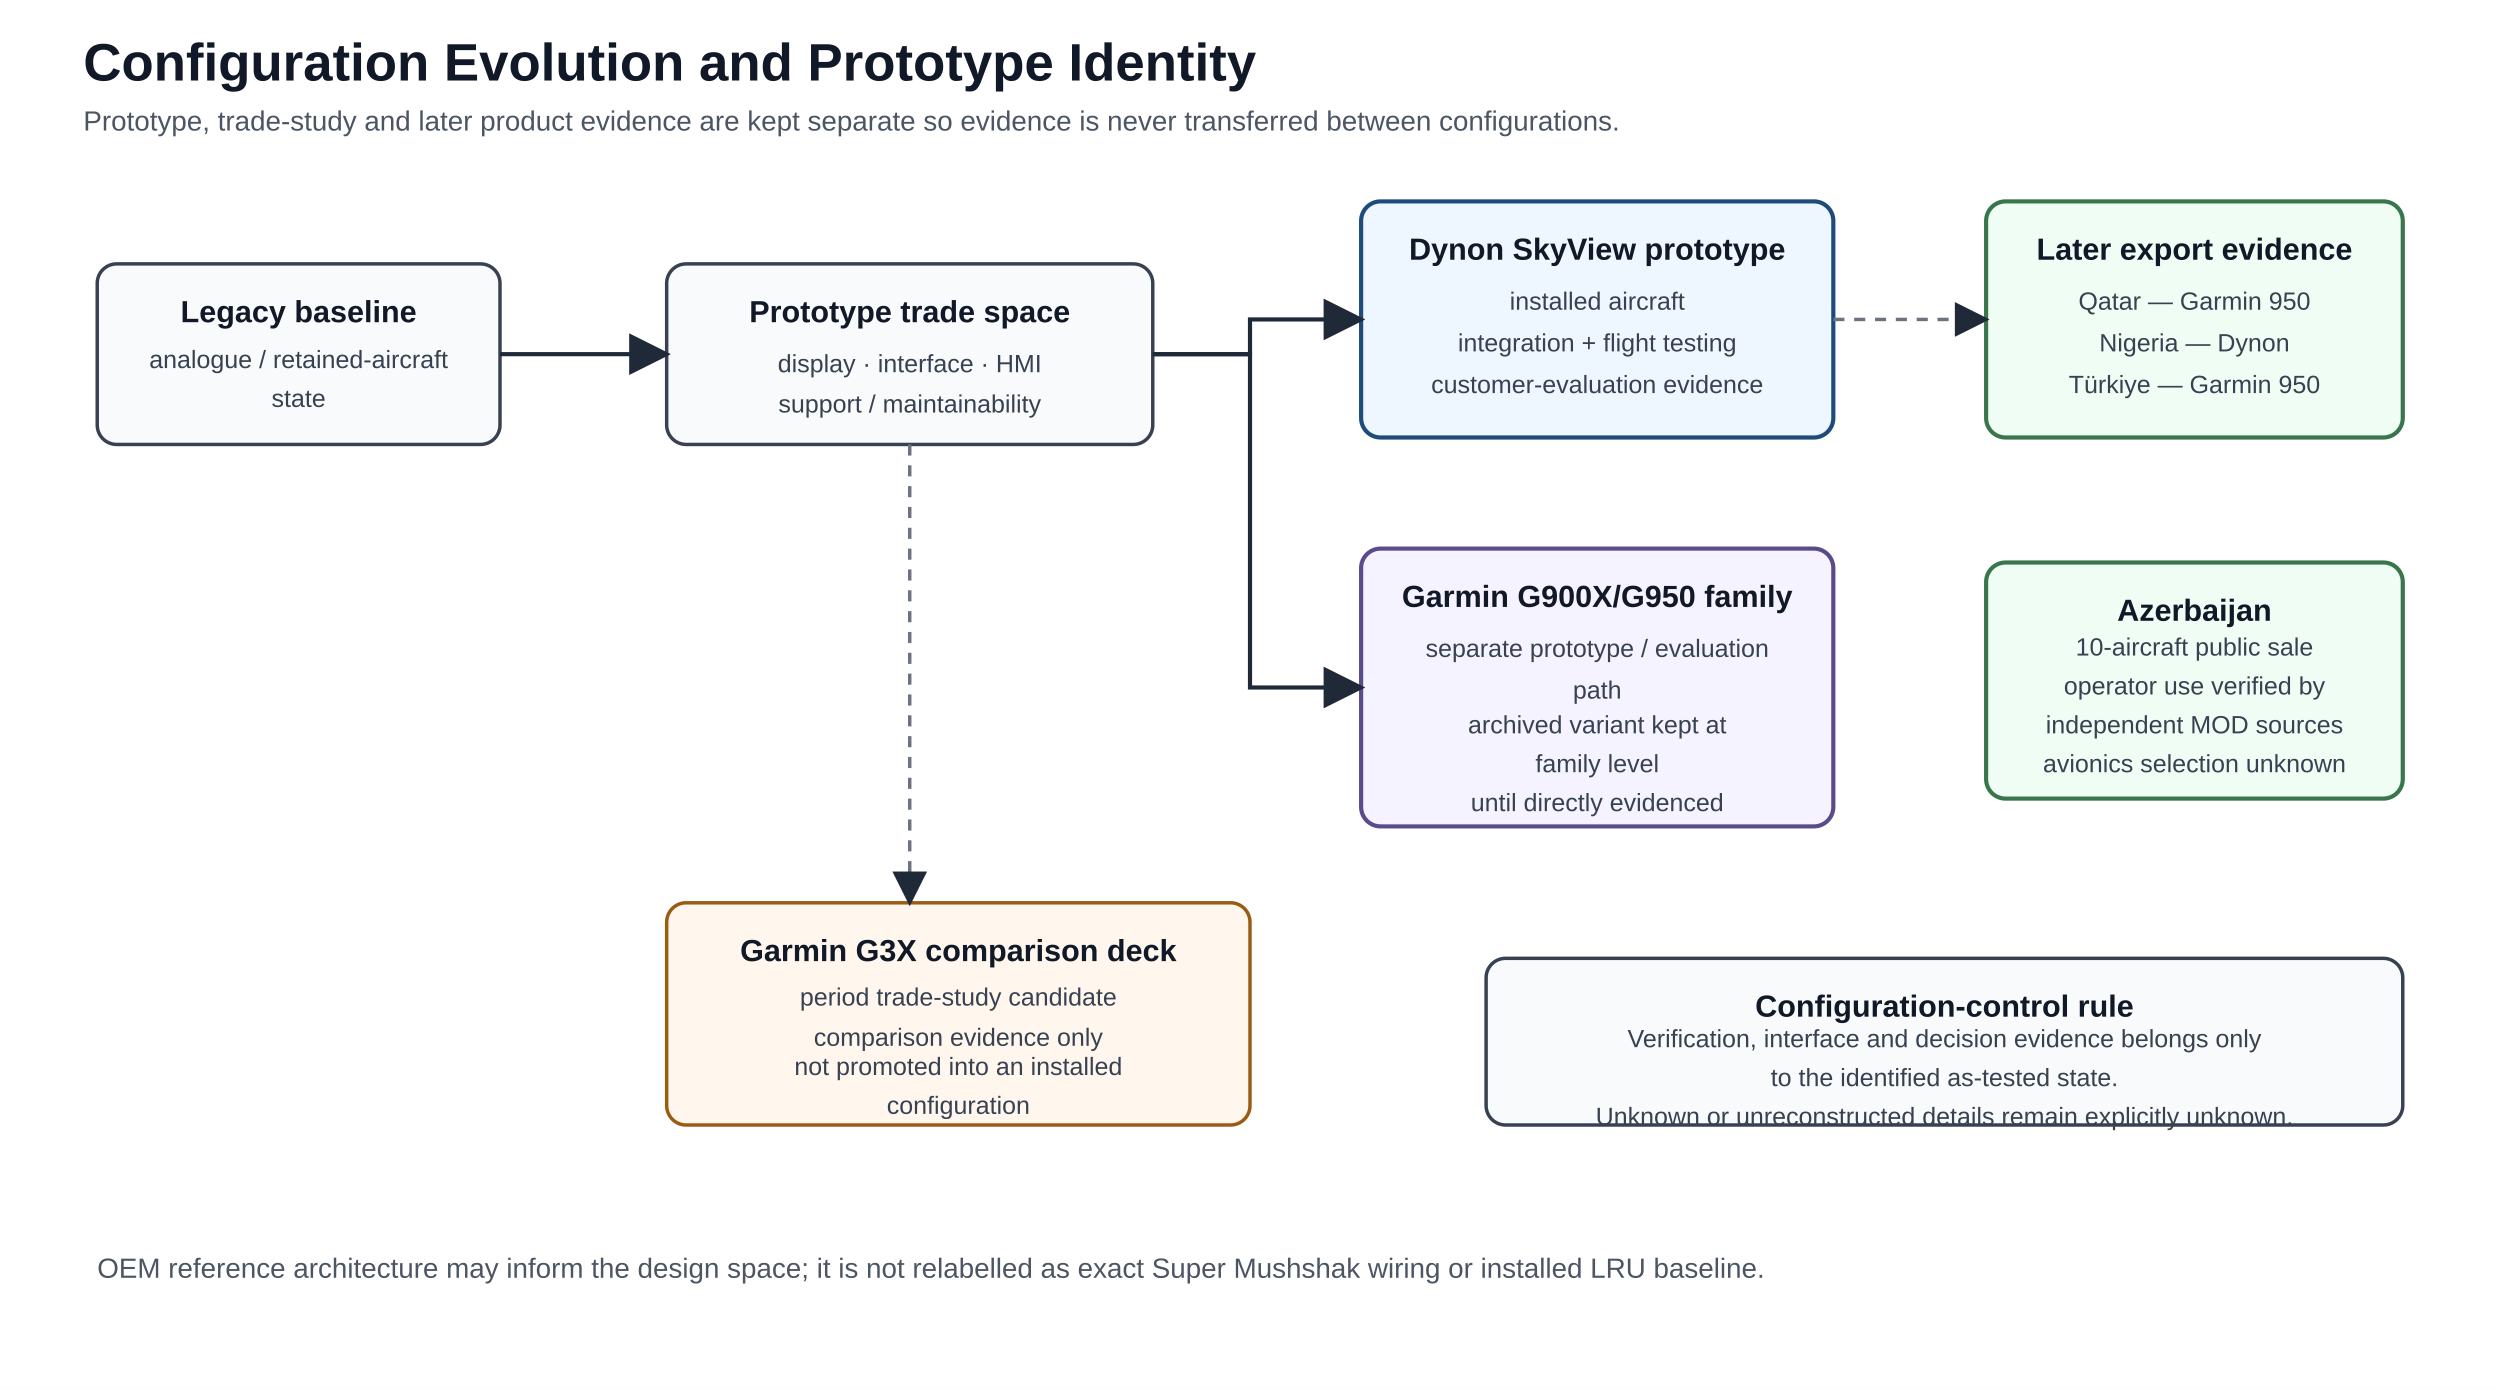
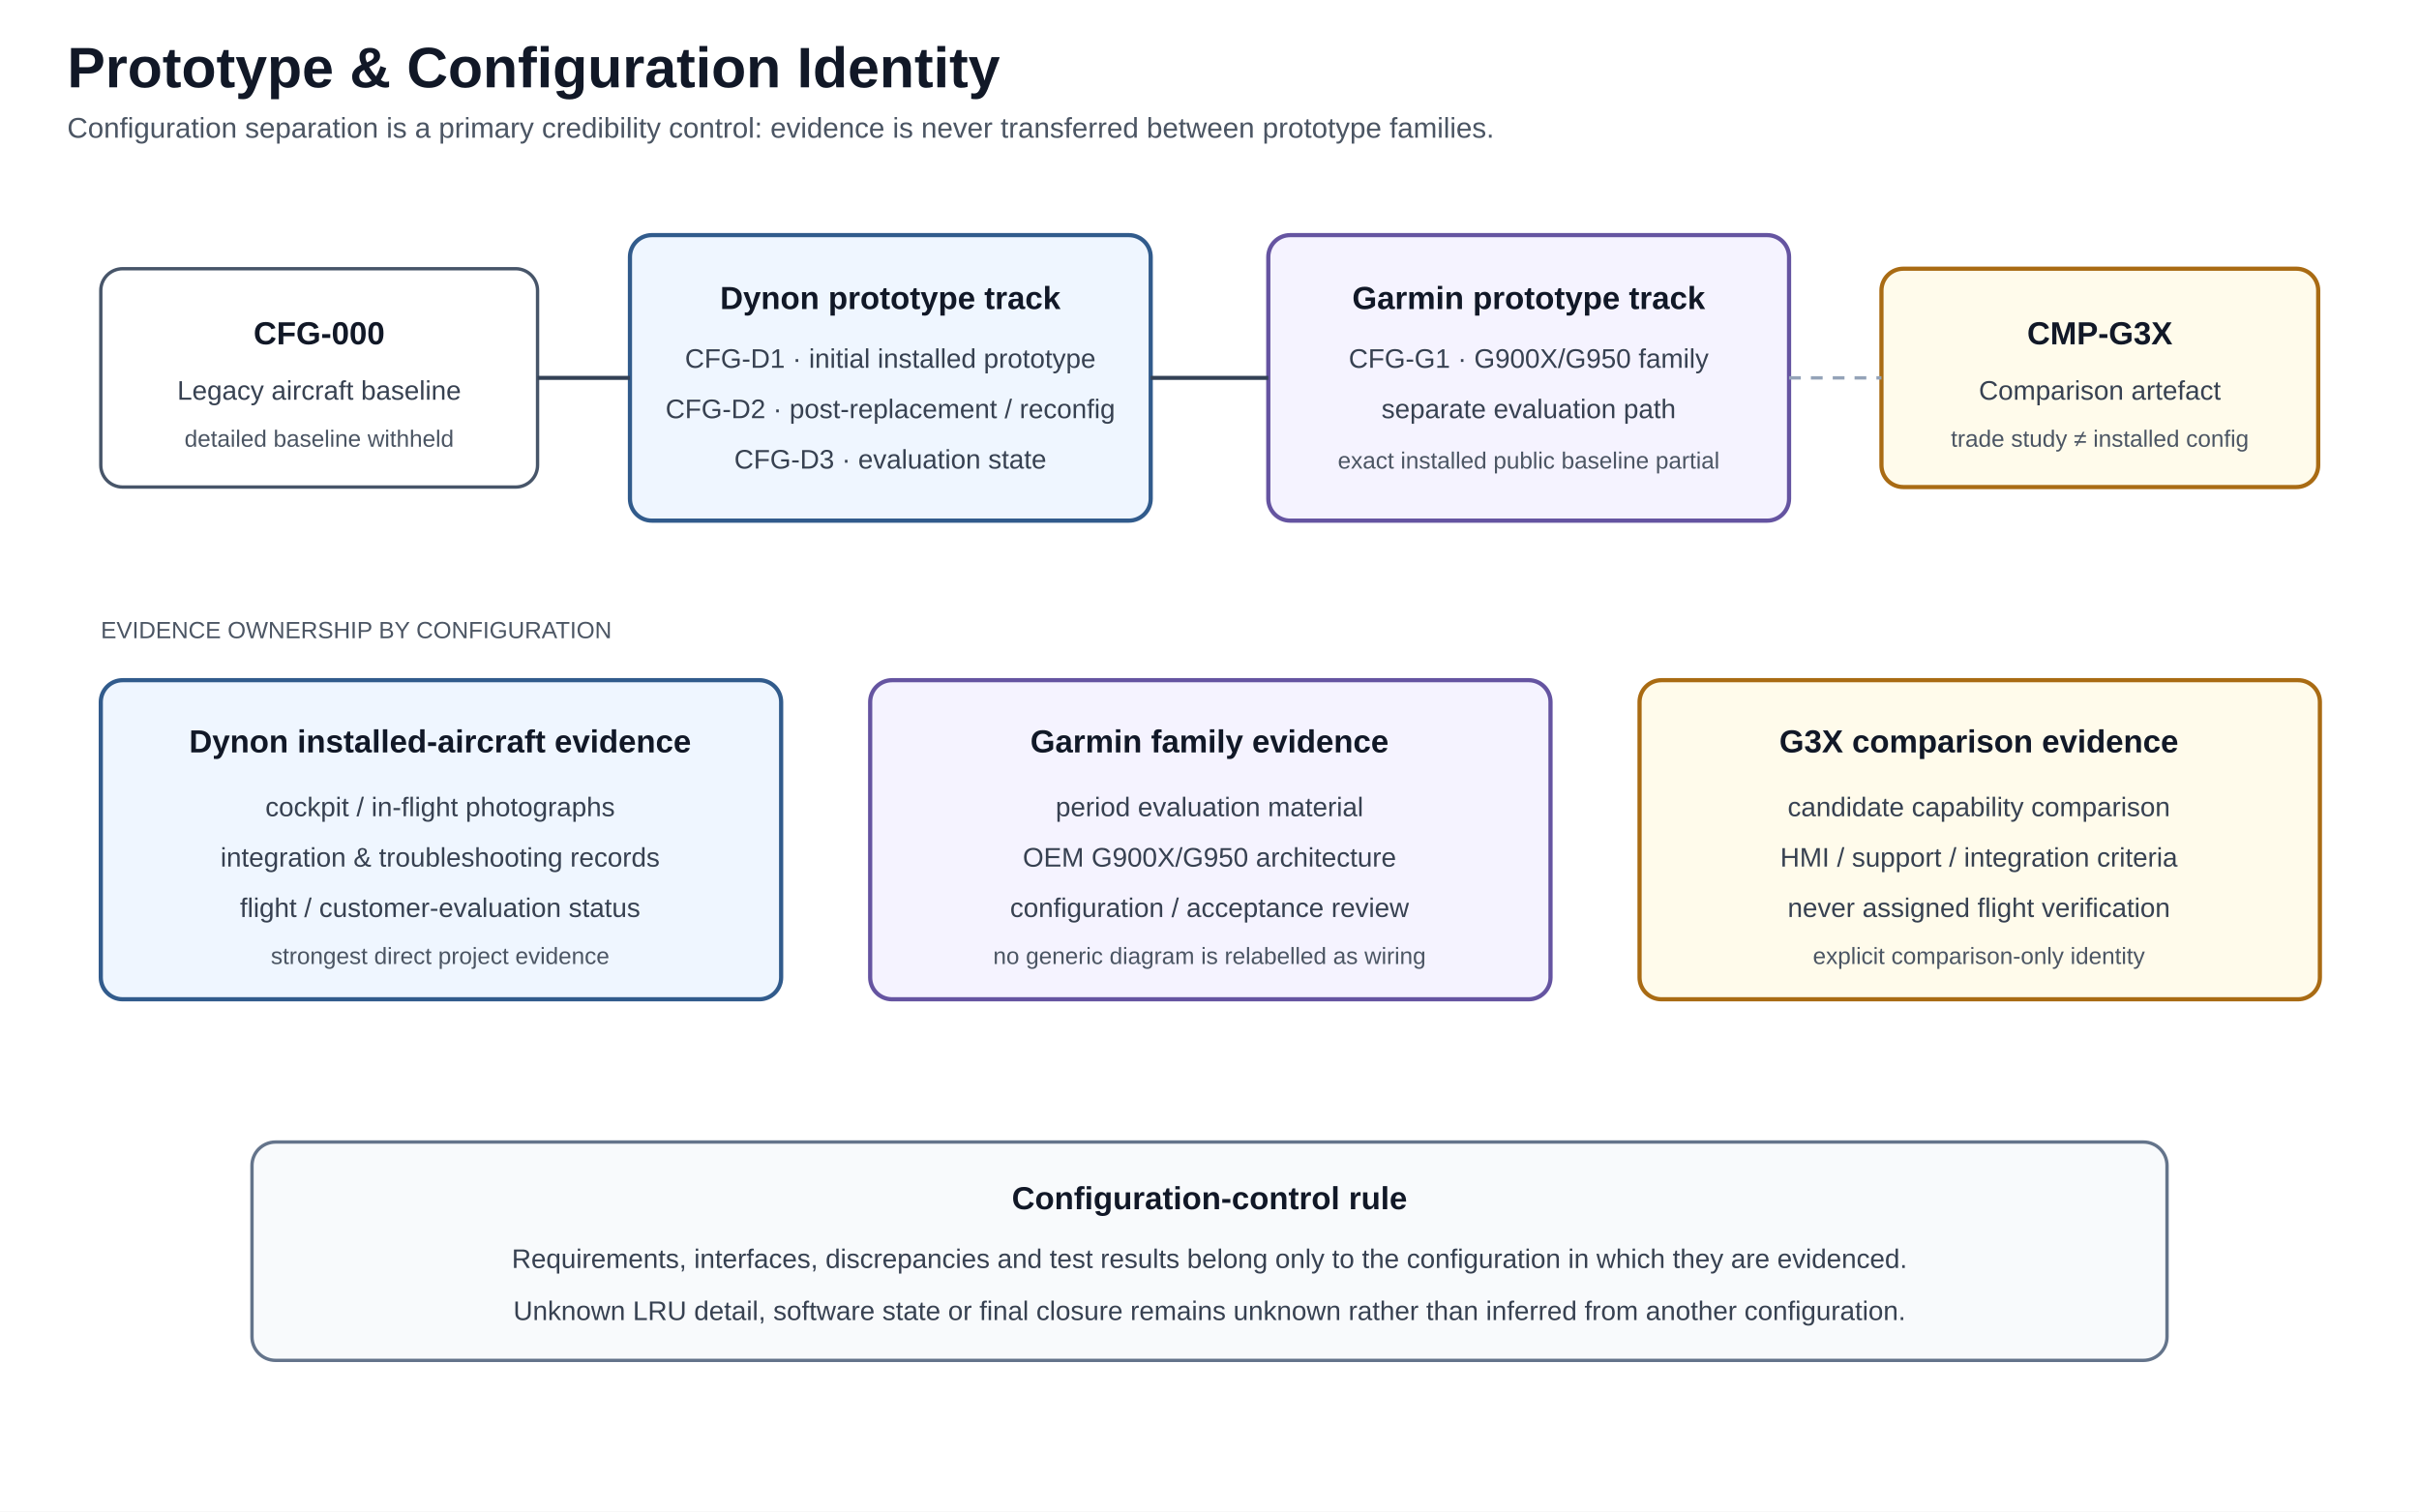
- <svg xmlns="http://www.w3.org/2000/svg" width="1800" height="1000" viewBox="0 0 1800 1000">
-   <defs>
-     <marker id="arrow" markerWidth="10" markerHeight="10" refX="9" refY="5" orient="auto">
-       <path d="M0,0 L10,5 L0,10 z" fill="#1f2937" />
-     </marker>
-     <style>
- .ti{font:700 38px Arial,sans-serif;fill:#111827}.su{font:20px Arial,sans-serif;fill:#4b5563}.h{font:700 22px Arial,sans-serif;fill:#111827}.t{font:18px Arial,sans-serif;fill:#374151}
- .b{fill:#f9fafb;stroke:#374151;stroke-width:2.5}.blue{fill:#eef6ff;stroke:#1f4b7a;stroke-width:3}.violet{fill:#f5f3ff;stroke:#5b4b8a;stroke-width:3}.green{fill:#f0fdf4;stroke:#39764b;stroke-width:3}.amber{fill:#fff7ed;stroke:#9a5b13;stroke-width:2.5}
- .line{stroke:#1f2937;stroke-width:3;fill:none;marker-end:url(#arrow)}.dash{stroke:#6b7280;stroke-width:2.5;fill:none;stroke-dasharray:8 7;marker-end:url(#arrow)}
- </style>
-   </defs>
-   <rect width="1800" height="1000" fill="white" />
-   <text x="60" y="58" class="ti">Configuration Evolution and Prototype Identity</text>
-   <text x="60" y="94" class="su">Prototype, trade-study and later product evidence are kept separate so evidence is never transferred between configurations.</text>
-   <rect x="70" y="190" width="290" height="130" rx="14" class="b" />
-   <text x="215" y="232" text-anchor="middle" class="h">Legacy baseline</text>
-   <text x="215" y="265" text-anchor="middle" class="t">analogue / retained-aircraft</text>
-   <text x="215" y="293" text-anchor="middle" class="t">state</text>
-   <rect x="480" y="190" width="350" height="130" rx="14" class="b" />
-   <text x="655" y="232" text-anchor="middle" class="h">Prototype trade space</text>
-   <text x="655" y="268" text-anchor="middle" class="t">display · interface · HMI</text>
-   <text x="655" y="297" text-anchor="middle" class="t">support / maintainability</text>
-   <path d="M360 255 H480" class="line" />
-   <rect x="980" y="145" width="340" height="170" rx="14" class="blue" />
-   <text x="1150" y="187" text-anchor="middle" class="h">Dynon SkyView prototype</text>
-   <text x="1150" y="223" text-anchor="middle" class="t">installed aircraft</text>
-   <text x="1150" y="253" text-anchor="middle" class="t">integration + flight testing</text>
-   <text x="1150" y="283" text-anchor="middle" class="t">customer-evaluation evidence</text>
-   <rect x="980" y="395" width="340" height="200" rx="14" class="violet" />
-   <text x="1150" y="437" text-anchor="middle" class="h">Garmin G900X/G950 family</text>
-   <text x="1150" y="473" text-anchor="middle" class="t">separate prototype / evaluation</text>
-   <text x="1150" y="503" text-anchor="middle" class="t">path</text>
-   <text x="1150" y="528" text-anchor="middle" class="t">archived variant kept at</text>
-   <text x="1150" y="556" text-anchor="middle" class="t">family level</text>
-   <text x="1150" y="584" text-anchor="middle" class="t">until directly evidenced</text>
-   <path d="M830 255 H900 V230 H980" class="line" />
-   <path d="M830 255 H900 V495 H980" class="line" />
-   <rect x="480" y="650" width="420" height="160" rx="14" class="amber" />
-   <text x="690" y="692" text-anchor="middle" class="h">Garmin G3X comparison deck</text>
-   <text x="690" y="724" text-anchor="middle" class="t">period trade-study candidate</text>
-   <text x="690" y="753" text-anchor="middle" class="t">comparison evidence only</text>
-   <text x="690" y="774" text-anchor="middle" class="t">not promoted into an installed</text>
-   <text x="690" y="802" text-anchor="middle" class="t">configuration</text>
-   <path d="M655 320 V650" class="dash" />
-   <rect x="1430" y="145" width="300" height="170" rx="14" class="green" />
-   <text x="1580" y="187" text-anchor="middle" class="h">Later export evidence</text>
-   <text x="1580" y="223" text-anchor="middle" class="t">Qatar — Garmin 950</text>
-   <text x="1580" y="253" text-anchor="middle" class="t">Nigeria — Dynon</text>
-   <text x="1580" y="283" text-anchor="middle" class="t">Türkiye — Garmin 950</text>
-   <path d="M1320 230 H1430" class="dash" />
-   <rect x="1430" y="405" width="300" height="170" rx="14" class="green" />
-   <text x="1580" y="447" text-anchor="middle" class="h">Azerbaijan</text>
-   <text x="1580" y="472" text-anchor="middle" class="t">10-aircraft public sale</text>
-   <text x="1580" y="500" text-anchor="middle" class="t">operator use verified by</text>
-   <text x="1580" y="528" text-anchor="middle" class="t">independent MOD sources</text>
-   <text x="1580" y="556" text-anchor="middle" class="t">avionics selection unknown</text>
-   <rect x="1070" y="690" width="660" height="120" rx="14" class="b" />
-   <text x="1400" y="732" text-anchor="middle" class="h">Configuration-control rule</text>
-   <text x="1400" y="754" text-anchor="middle" class="t">Verification, interface and decision evidence belongs only</text>
-   <text x="1400" y="782" text-anchor="middle" class="t">to the identified as-tested state.</text>
-   <text x="1400" y="810" text-anchor="middle" class="t">Unknown or unreconstructed details remain explicitly unknown.</text>
-   <text x="70" y="920" class="su">OEM reference architecture may inform the design space; it is not relabelled as exact Super Mushshak wiring or installed LRU baseline.</text>
+ <svg xmlns="http://www.w3.org/2000/svg" width="100%" height="auto" viewBox="0 0 1440 900" preserveAspectRatio="xMidYMid meet">
+   <style>.title{font:700 34px Arial,sans-serif;fill:#111827}.sub{font:17px Arial,sans-serif;fill:#4b5563}.h{font:700 19px Arial,sans-serif;fill:#111827}.t{font:16px Arial,sans-serif;fill:#374151}.sm{font:14px Arial,sans-serif;fill:#4b5563}.box{fill:#fff;stroke:#475569;stroke-width:2}.blue{fill:#eff6ff;stroke:#315b8c;stroke-width:2.5}.violet{fill:#f5f3ff;stroke:#6554a1;stroke-width:2.5}.amber{fill:#fffbeb;stroke:#a96b13;stroke-width:2.5}.slate{fill:#f8fafc;stroke:#64748b;stroke-width:2}.strong{stroke:#334155;stroke-width:2.4;fill:none}.dash{stroke:#94a3b8;stroke-width:2;fill:none;stroke-dasharray:7 6}</style>
+   <rect width="1440" height="900" fill="white" />
+   <text x="40" y="52" class="title">Prototype &amp; Configuration Identity</text>
+   <text x="40" y="82" class="sub">Configuration separation is a primary credibility control: evidence is never transferred between prototype families.</text>
+   <rect x="60" y="160" width="260" height="130" rx="13" class="box" />
+   <text x="190" y="205" text-anchor="middle" class="h">CFG-000</text>
+   <text x="190" y="238" text-anchor="middle" class="t">Legacy aircraft baseline</text>
+   <text x="190" y="266" text-anchor="middle" class="sm">detailed baseline withheld</text>
+   <rect x="375" y="140" width="310" height="170" rx="13" class="blue" />
+   <text x="530" y="184" text-anchor="middle" class="h">Dynon prototype track</text>
+   <text x="530" y="219" text-anchor="middle" class="t">CFG-D1 · initial installed prototype</text>
+   <text x="530" y="249" text-anchor="middle" class="t">CFG-D2 · post-replacement / reconfig</text>
+   <text x="530" y="279" text-anchor="middle" class="t">CFG-D3 · evaluation state</text>
+   <rect x="755" y="140" width="310" height="170" rx="13" class="violet" />
+   <text x="910" y="184" text-anchor="middle" class="h">Garmin prototype track</text>
+   <text x="910" y="219" text-anchor="middle" class="t">CFG-G1 · G900X/G950 family</text>
+   <text x="910" y="249" text-anchor="middle" class="t">separate evaluation path</text>
+   <text x="910" y="279" text-anchor="middle" class="sm">exact installed public baseline partial</text>
+   <rect x="1120" y="160" width="260" height="130" rx="13" class="amber" />
+   <text x="1250" y="205" text-anchor="middle" class="h">CMP-G3X</text>
+   <text x="1250" y="238" text-anchor="middle" class="t">Comparison artefact</text>
+   <text x="1250" y="266" text-anchor="middle" class="sm">trade study ≠ installed config</text>
+   <path d="M320 225 H375 M685 225 H755" class="strong" />
+   <path d="M1065 225 H1120" class="dash" />
+   <text x="60" y="380" class="sm">EVIDENCE OWNERSHIP BY CONFIGURATION</text>
+   <rect x="60" y="405" width="405" height="190" rx="13" class="blue" />
+   <text x="262" y="448" text-anchor="middle" class="h">Dynon installed-aircraft evidence</text>
+   <text x="262" y="486" text-anchor="middle" class="t">cockpit / in-flight photographs</text>
+   <text x="262" y="516" text-anchor="middle" class="t">integration &amp; troubleshooting records</text>
+   <text x="262" y="546" text-anchor="middle" class="t">flight / customer-evaluation status</text>
+   <text x="262" y="574" text-anchor="middle" class="sm">strongest direct project evidence</text>
+   <rect x="518" y="405" width="405" height="190" rx="13" class="violet" />
+   <text x="720" y="448" text-anchor="middle" class="h">Garmin family evidence</text>
+   <text x="720" y="486" text-anchor="middle" class="t">period evaluation material</text>
+   <text x="720" y="516" text-anchor="middle" class="t">OEM G900X/G950 architecture</text>
+   <text x="720" y="546" text-anchor="middle" class="t">configuration / acceptance review</text>
+   <text x="720" y="574" text-anchor="middle" class="sm">no generic diagram is relabelled as wiring</text>
+   <rect x="976" y="405" width="405" height="190" rx="13" class="amber" />
+   <text x="1178" y="448" text-anchor="middle" class="h">G3X comparison evidence</text>
+   <text x="1178" y="486" text-anchor="middle" class="t">candidate capability comparison</text>
+   <text x="1178" y="516" text-anchor="middle" class="t">HMI / support / integration criteria</text>
+   <text x="1178" y="546" text-anchor="middle" class="t">never assigned flight verification</text>
+   <text x="1178" y="574" text-anchor="middle" class="sm">explicit comparison-only identity</text>
+   <rect x="150" y="680" width="1140" height="130" rx="14" class="slate" />
+   <text x="720" y="720" text-anchor="middle" class="h">Configuration-control rule</text>
+   <text x="720" y="755" text-anchor="middle" class="t">Requirements, interfaces, discrepancies and test results belong only to the configuration in which they are evidenced.</text>
+   <text x="720" y="786" text-anchor="middle" class="t">Unknown LRU detail, software state or final closure remains unknown rather than inferred from another configuration.</text>
</svg>
